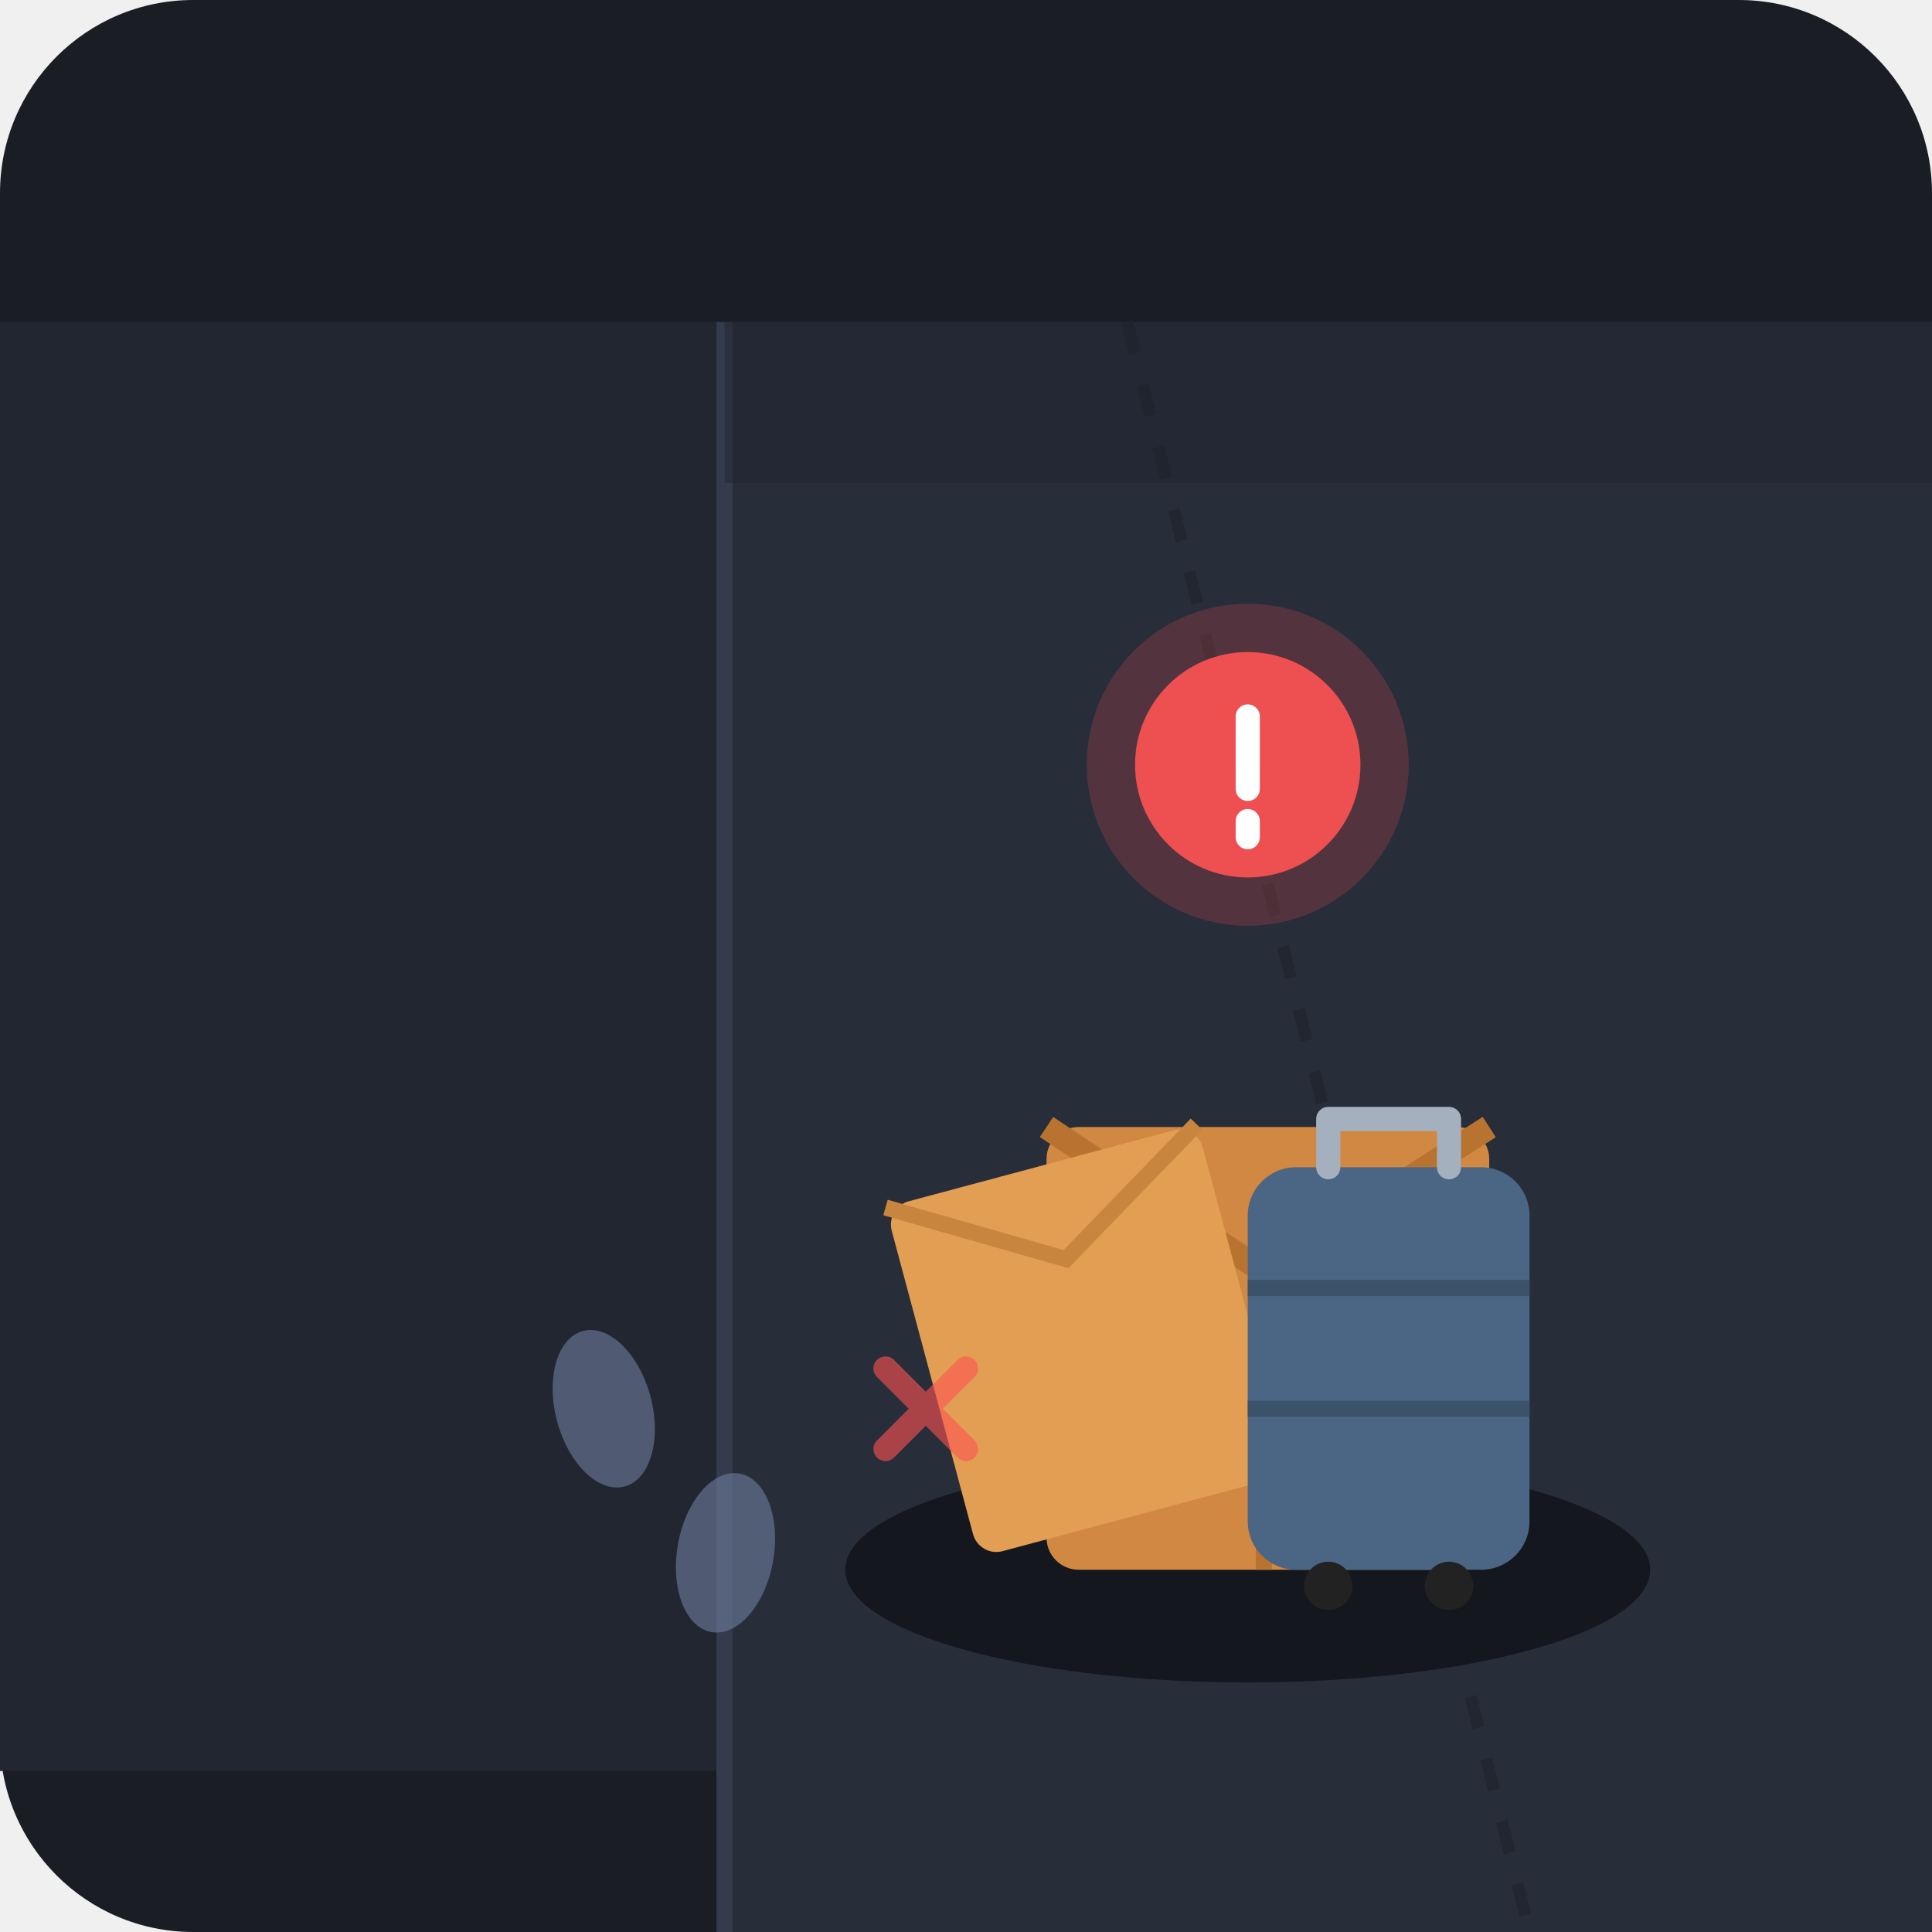
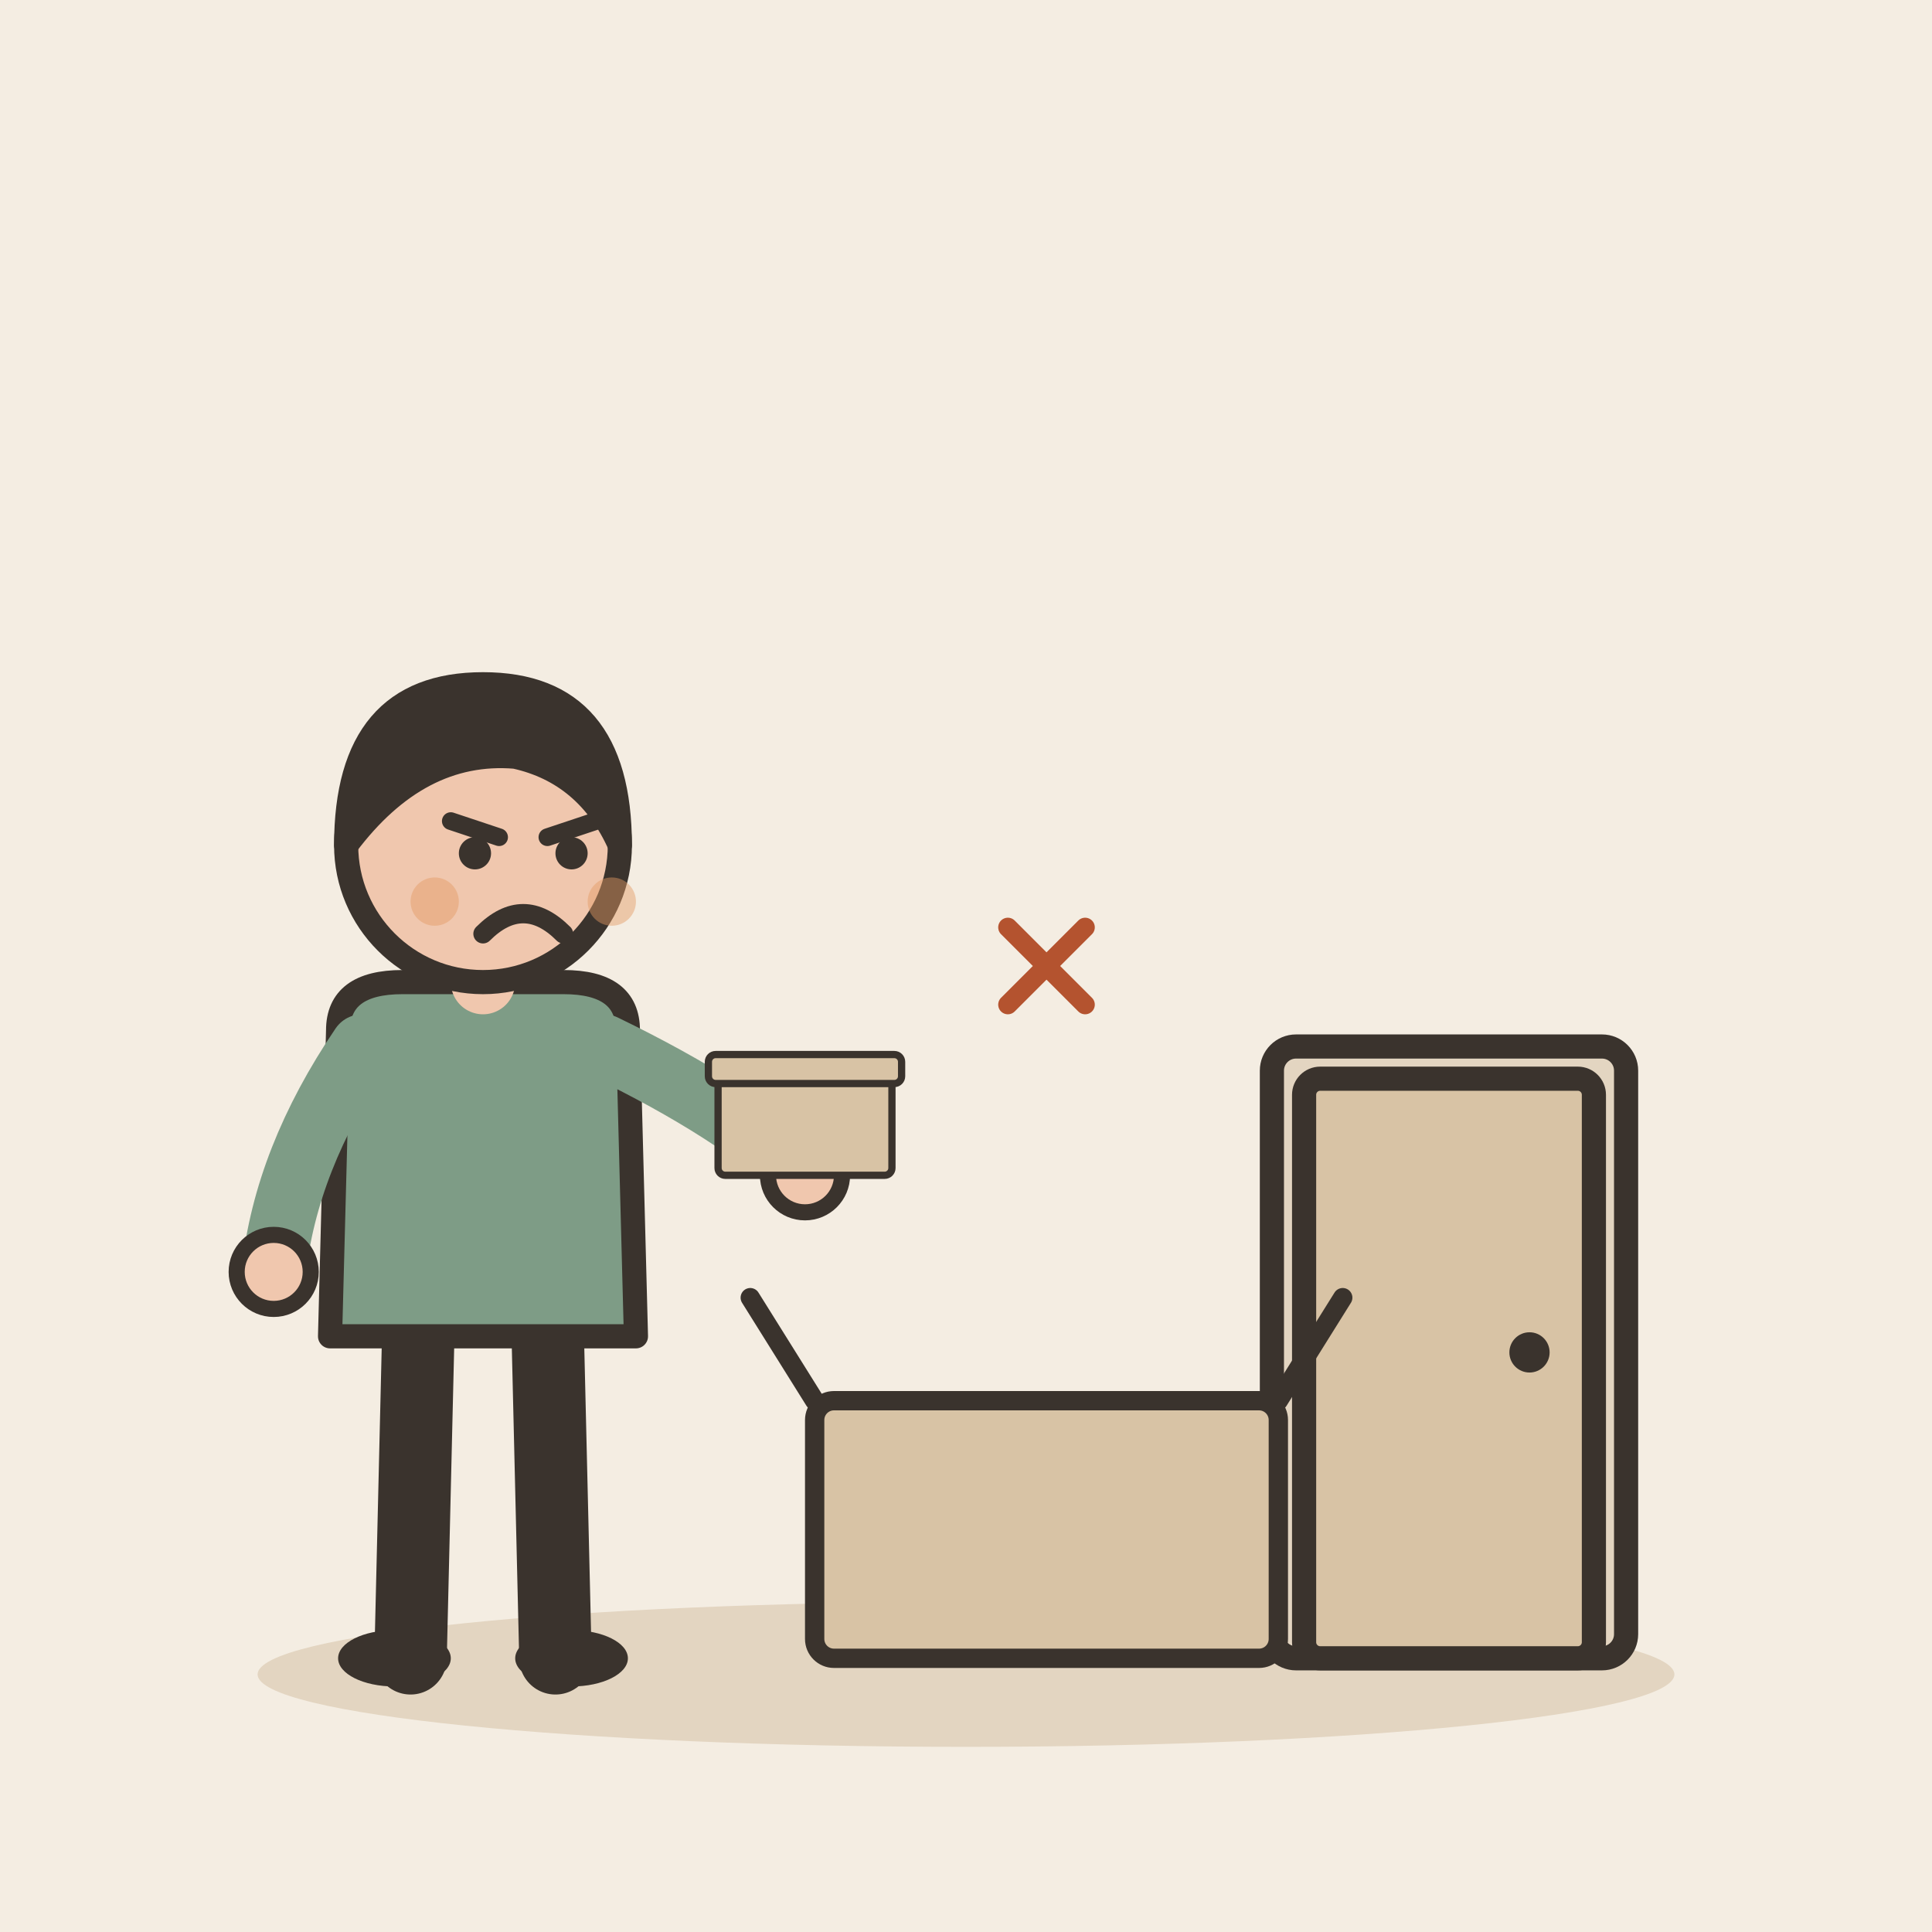
- <svg xmlns="http://www.w3.org/2000/svg" width="240" height="240" viewBox="0 0 240 240">
-   <rect width="240" height="240" rx="24" fill="#1A1D24" />
-   <path d="M0 40 L90 40 L90 220 L0 220 Z" fill="#222631" />
-   <path d="M90 40 L240 40 L240 240 L90 240 Z" fill="#282D3A" />
-   <line x1="90" y1="40" x2="90" y2="240" stroke="#343B4C" stroke-width="2" />
-   <line x1="140" y1="40" x2="190" y2="240" stroke="#222631" stroke-width="1.5" stroke-dasharray="4,4" />
-   <g transform="translate(110, 110)">
-     <ellipse cx="45" cy="85" rx="50" ry="14" fill="#14171E" />
-     <rect x="20" y="30" width="55" height="55" rx="4" fill="#D08842" />
-     <path d="M20 30 L47 48 L75 30" fill="none" stroke="#B87330" stroke-width="3" stroke-linejoin="round" />
-     <line x1="47" y1="48" x2="47" y2="85" stroke="#B87330" stroke-width="2" />
-     <g transform="translate(0, 40) rotate(-15)">
-       <rect x="0" y="0" width="40" height="45" rx="3" fill="#E29E53" />
-       <path d="M0 0 L20 12 L40 0" fill="none" stroke="#C8853D" stroke-width="2" />
-     </g>
-     <g transform="translate(45, 25)">
-       <rect x="0" y="10" width="35" height="50" rx="6" fill="#4B6584" />
-       <line x1="0" y1="25" x2="35" y2="25" stroke="#3C516A" stroke-width="2" />
-       <line x1="0" y1="40" x2="35" y2="40" stroke="#3C516A" stroke-width="2" />
-       <path d="M10 10 L10 4 L25 4 L25 10" fill="none" stroke="#A4B0BE" stroke-width="3" stroke-linecap="round" stroke-linejoin="round" />
-       <circle cx="10" cy="62" r="3" fill="#222" />
-       <circle cx="25" cy="62" r="3" fill="#222" />
+ <svg xmlns="http://www.w3.org/2000/svg" viewBox="0 0 240 240" data-style="editorial">
+   <rect width="240" height="240" fill="#F4EDE2" />
+   <ellipse cx="120" cy="208" rx="88" ry="9" fill="#E3D5C1" />
+   <g transform="translate(180 206)">
+     <rect x="-22" y="-76" width="44" height="76" rx="3" fill="#E3D5C1" stroke="#3A332D" stroke-width="3" stroke-linecap="round" stroke-linejoin="round" />
+     <rect x="-18" y="-72" width="36" height="72" rx="2" fill="#D8C3A5" stroke="#3A332D" stroke-width="3" stroke-linecap="round" stroke-linejoin="round" />
+     <circle cx="10" cy="-38" r="2.5" fill="#3A332D" />
+   </g>
+   <g transform="translate(130 206) scale(0.8 0.8)">
+     <rect x="-36" y="-40" width="72" height="40" rx="3" fill="#D8C3A5" stroke="#3A332D" stroke-width="3" stroke-linecap="round" stroke-linejoin="round" />
+     <path d="M-36 -40L-46 -56M36 -40L46 -56" fill="none" stroke="#3A332D" stroke-width="3" stroke-linecap="round" stroke-linejoin="round" />
+   </g>
+   <g transform="translate(60 206)">
+     <path d="M-8 -42L-9 0" stroke="#3A332D" stroke-width="9" stroke-linecap="round" fill="none" />
+     <path d="M8 -42L9 0" stroke="#3A332D" stroke-width="9" stroke-linecap="round" fill="none" />
+     <ellipse cx="-11" cy="0" rx="7" ry="3.5" fill="#3A332D" />
+     <ellipse cx="11" cy="0" rx="7" ry="3.5" fill="#3A332D" />
+     <path d="M-18 -78Q-18 -84 -10 -84L10 -84Q18 -84 18 -78L19 -40L-19 -40Z" fill="#7E9C86" stroke="#3A332D" stroke-width="3" stroke-linecap="round" stroke-linejoin="round" />
+     <path d="M-15 -76Q-24.5 -62 -26 -48" fill="none" stroke="#7E9C86" stroke-width="8" stroke-linecap="round" stroke-linejoin="round" />
+     <circle cx="-26" cy="-48" r="4.6" fill="#F0C7AE" stroke="#3A332D" stroke-linecap="round" stroke-linejoin="round" stroke-width="2" />
+     <path d="M15 -76Q31.5 -68 40 -60" fill="none" stroke="#7E9C86" stroke-width="8" stroke-linecap="round" stroke-linejoin="round" />
+     <circle cx="40" cy="-60" r="4.6" fill="#F0C7AE" stroke="#3A332D" stroke-linecap="round" stroke-linejoin="round" stroke-width="2" />
+     <path d="M0 -84L0 -88" stroke="#F0C7AE" stroke-width="8" stroke-linecap="round" fill="none" />
+     <circle cx="0" cy="-101" r="17" fill="#F0C7AE" stroke="#3A332D" stroke-width="3" stroke-linecap="round" stroke-linejoin="round" />
+     <path d="M-17 -101Q-17 -121 0 -121Q17 -121 17 -101Q13 -110 4 -112Q-8 -113 -17 -101Z" fill="#3A332D" stroke="#3A332D" stroke-width="3" stroke-linecap="round" stroke-linejoin="round" />
+     <path d="M-4 -104L2 -102" fill="none" stroke="#3A332D" stroke-width="2.2" stroke-linecap="round" stroke-linejoin="round" />
+     <path d="M14 -104L8 -102" fill="none" stroke="#3A332D" stroke-width="2.2" stroke-linecap="round" stroke-linejoin="round" />
+     <circle cx="-1" cy="-100" r="2" fill="#3A332D" />
+     <circle cx="11" cy="-100" r="2" fill="#3A332D" />
+     <path d="M0 -90Q5 -95 10 -90" fill="none" stroke="#3A332D" stroke-width="2.4" stroke-linecap="round" stroke-linejoin="round" />
+     <circle cx="-6" cy="-94" r="3" fill="#E39A62" opacity="0.45" />
+     <circle cx="16" cy="-94" r="3" fill="#E39A62" opacity="0.45" />
+     <g transform="translate(40 -60) scale(0.3 0.3)">
+       <rect x="-36" y="-40" width="72" height="40" rx="3" fill="#D8C3A5" stroke="#3A332D" stroke-width="3" stroke-linecap="round" stroke-linejoin="round" />
+       <rect x="-40" y="-50" width="80" height="12" rx="3" fill="#D8C3A5" stroke="#3A332D" stroke-width="3" stroke-linecap="round" stroke-linejoin="round" />
    </g>
  </g>
-   <g transform="translate(155, 95)">
-     <circle cx="0" cy="0" r="20" fill="#FF5252" opacity="0.2" />
-     <circle cx="0" cy="0" r="14" fill="#FF5252" opacity="0.9" />
-     <path d="M0 -6 L0 3 M0 7 L0 9" stroke="#FFFFFF" stroke-width="3" stroke-linecap="round" />
+   <g transform="translate(130 120) scale(0.4 0.4)">
+     <path d="M-12 -12L12 12M12 -12L-12 12" fill="none" stroke="#B4532F" stroke-width="6" stroke-linecap="round" stroke-linejoin="round" />
  </g>
-   <g transform="translate(75, 175)" opacity="0.6">
-     <ellipse cx="0" cy="0" rx="6" ry="10" fill="#6E7D9E" transform="rotate(-15)" />
-     <ellipse cx="18" cy="15" rx="6" ry="10" fill="#6E7D9E" transform="rotate(10)" />
-     <path d="M 35 -5 L 45 5 M 45 -5 L 35 5" stroke="#FF5252" stroke-width="3" stroke-linecap="round" />
-   </g>
-   <path d="M90 40 L240 40 L240 60 L90 60 Z" fill="#1D212C" opacity="0.4" />
</svg>
